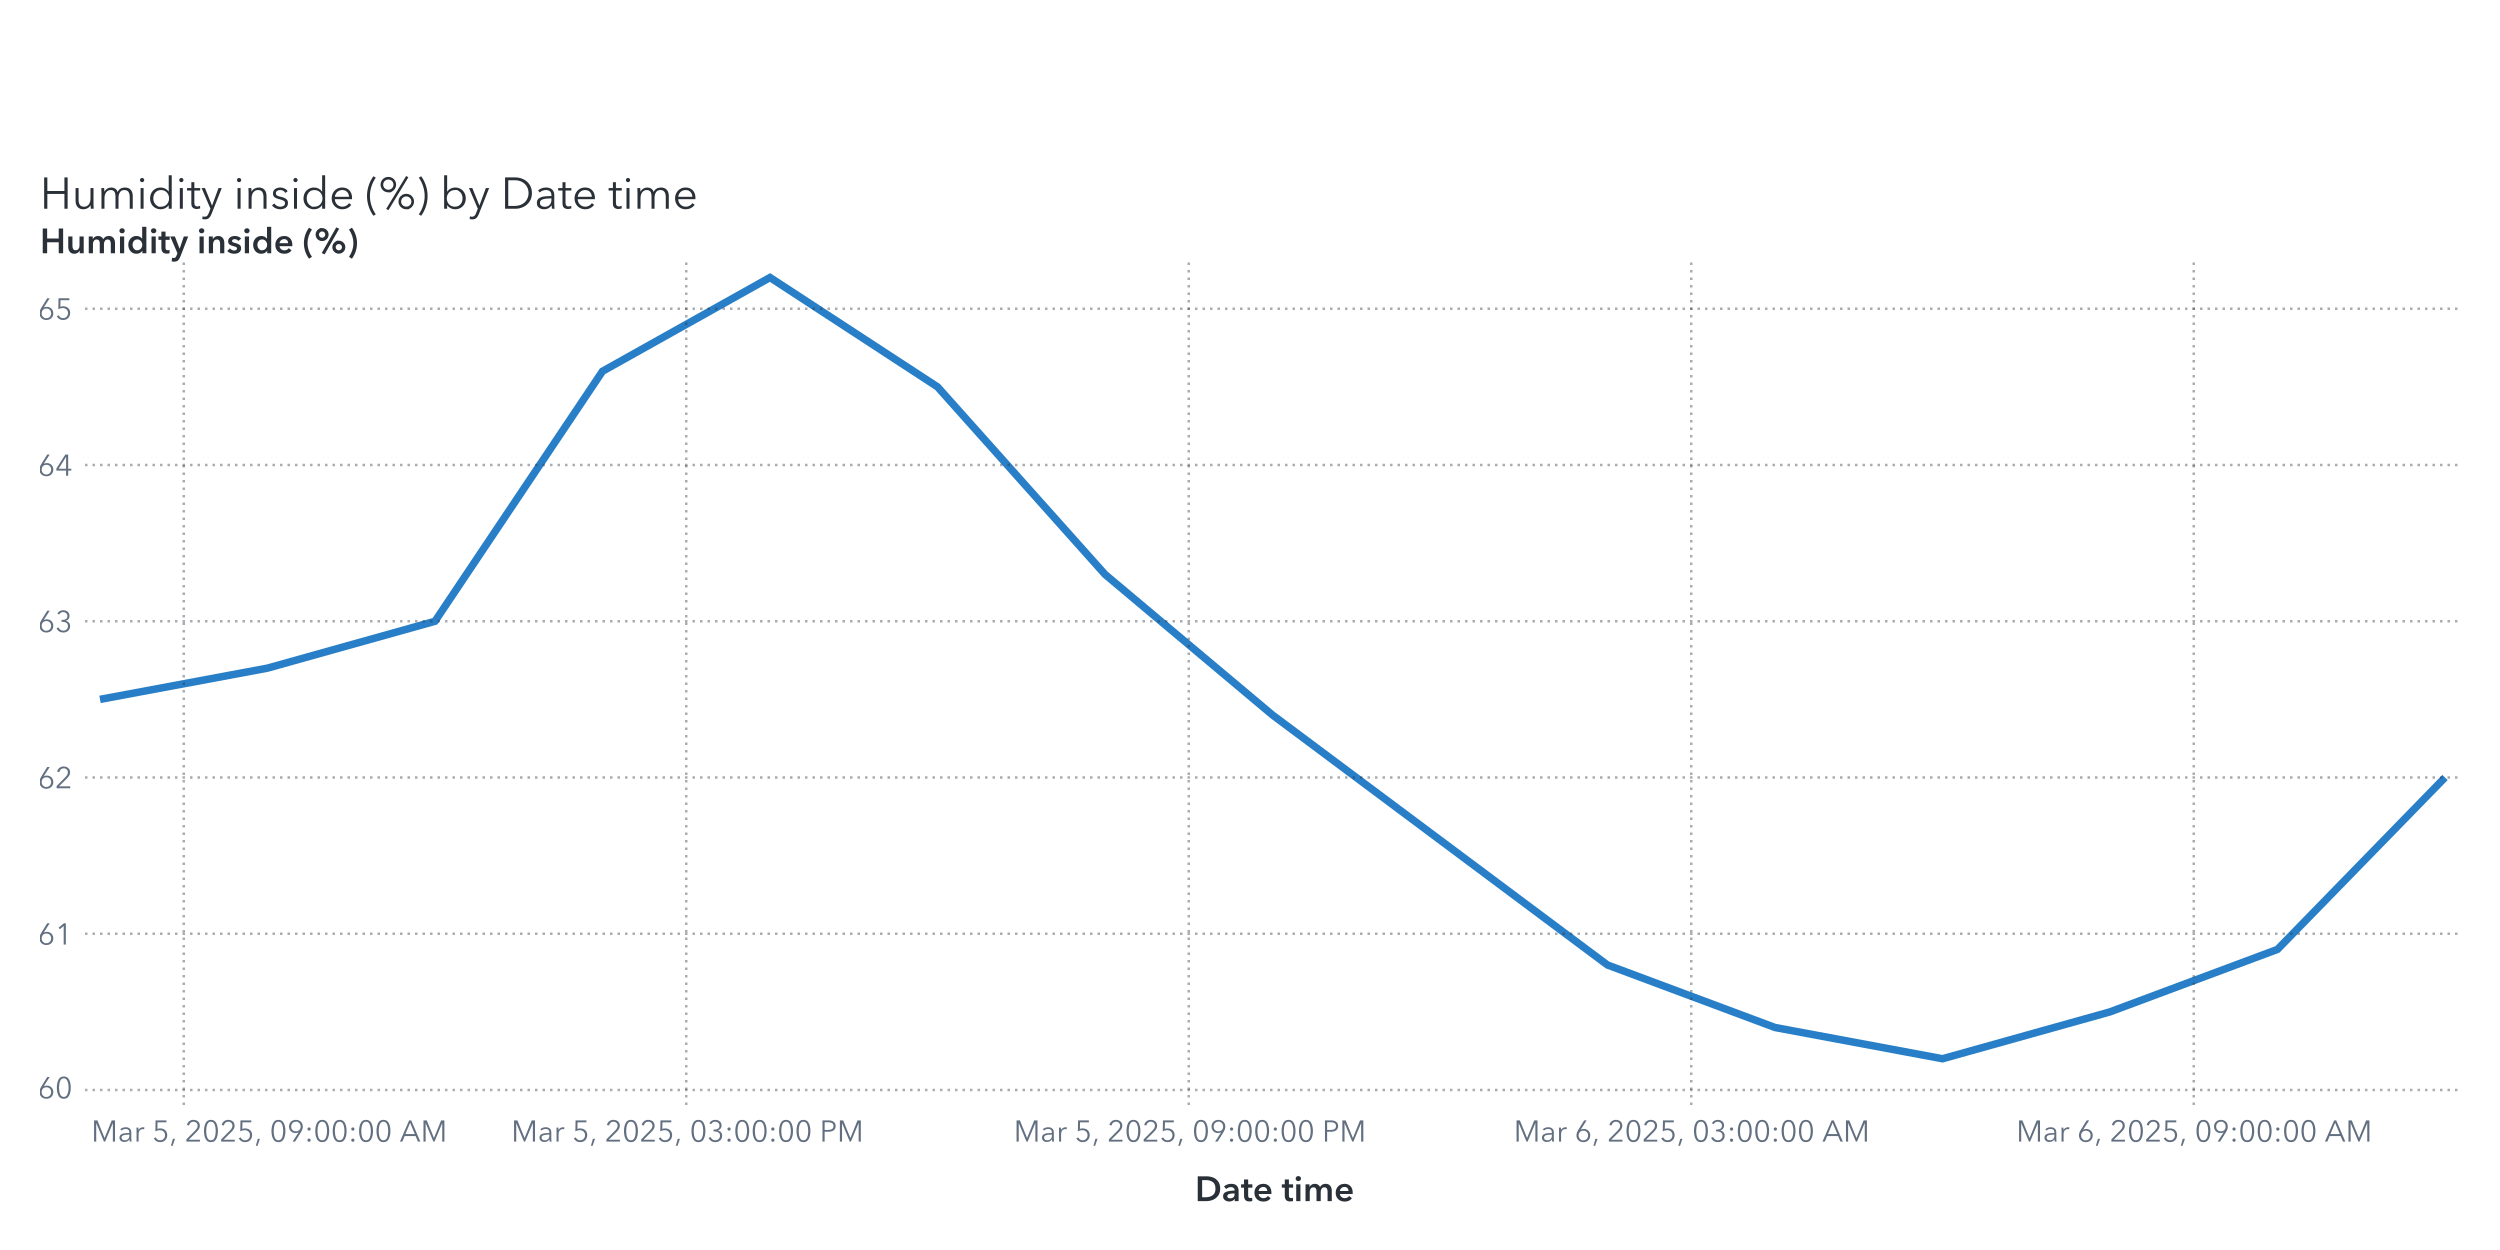
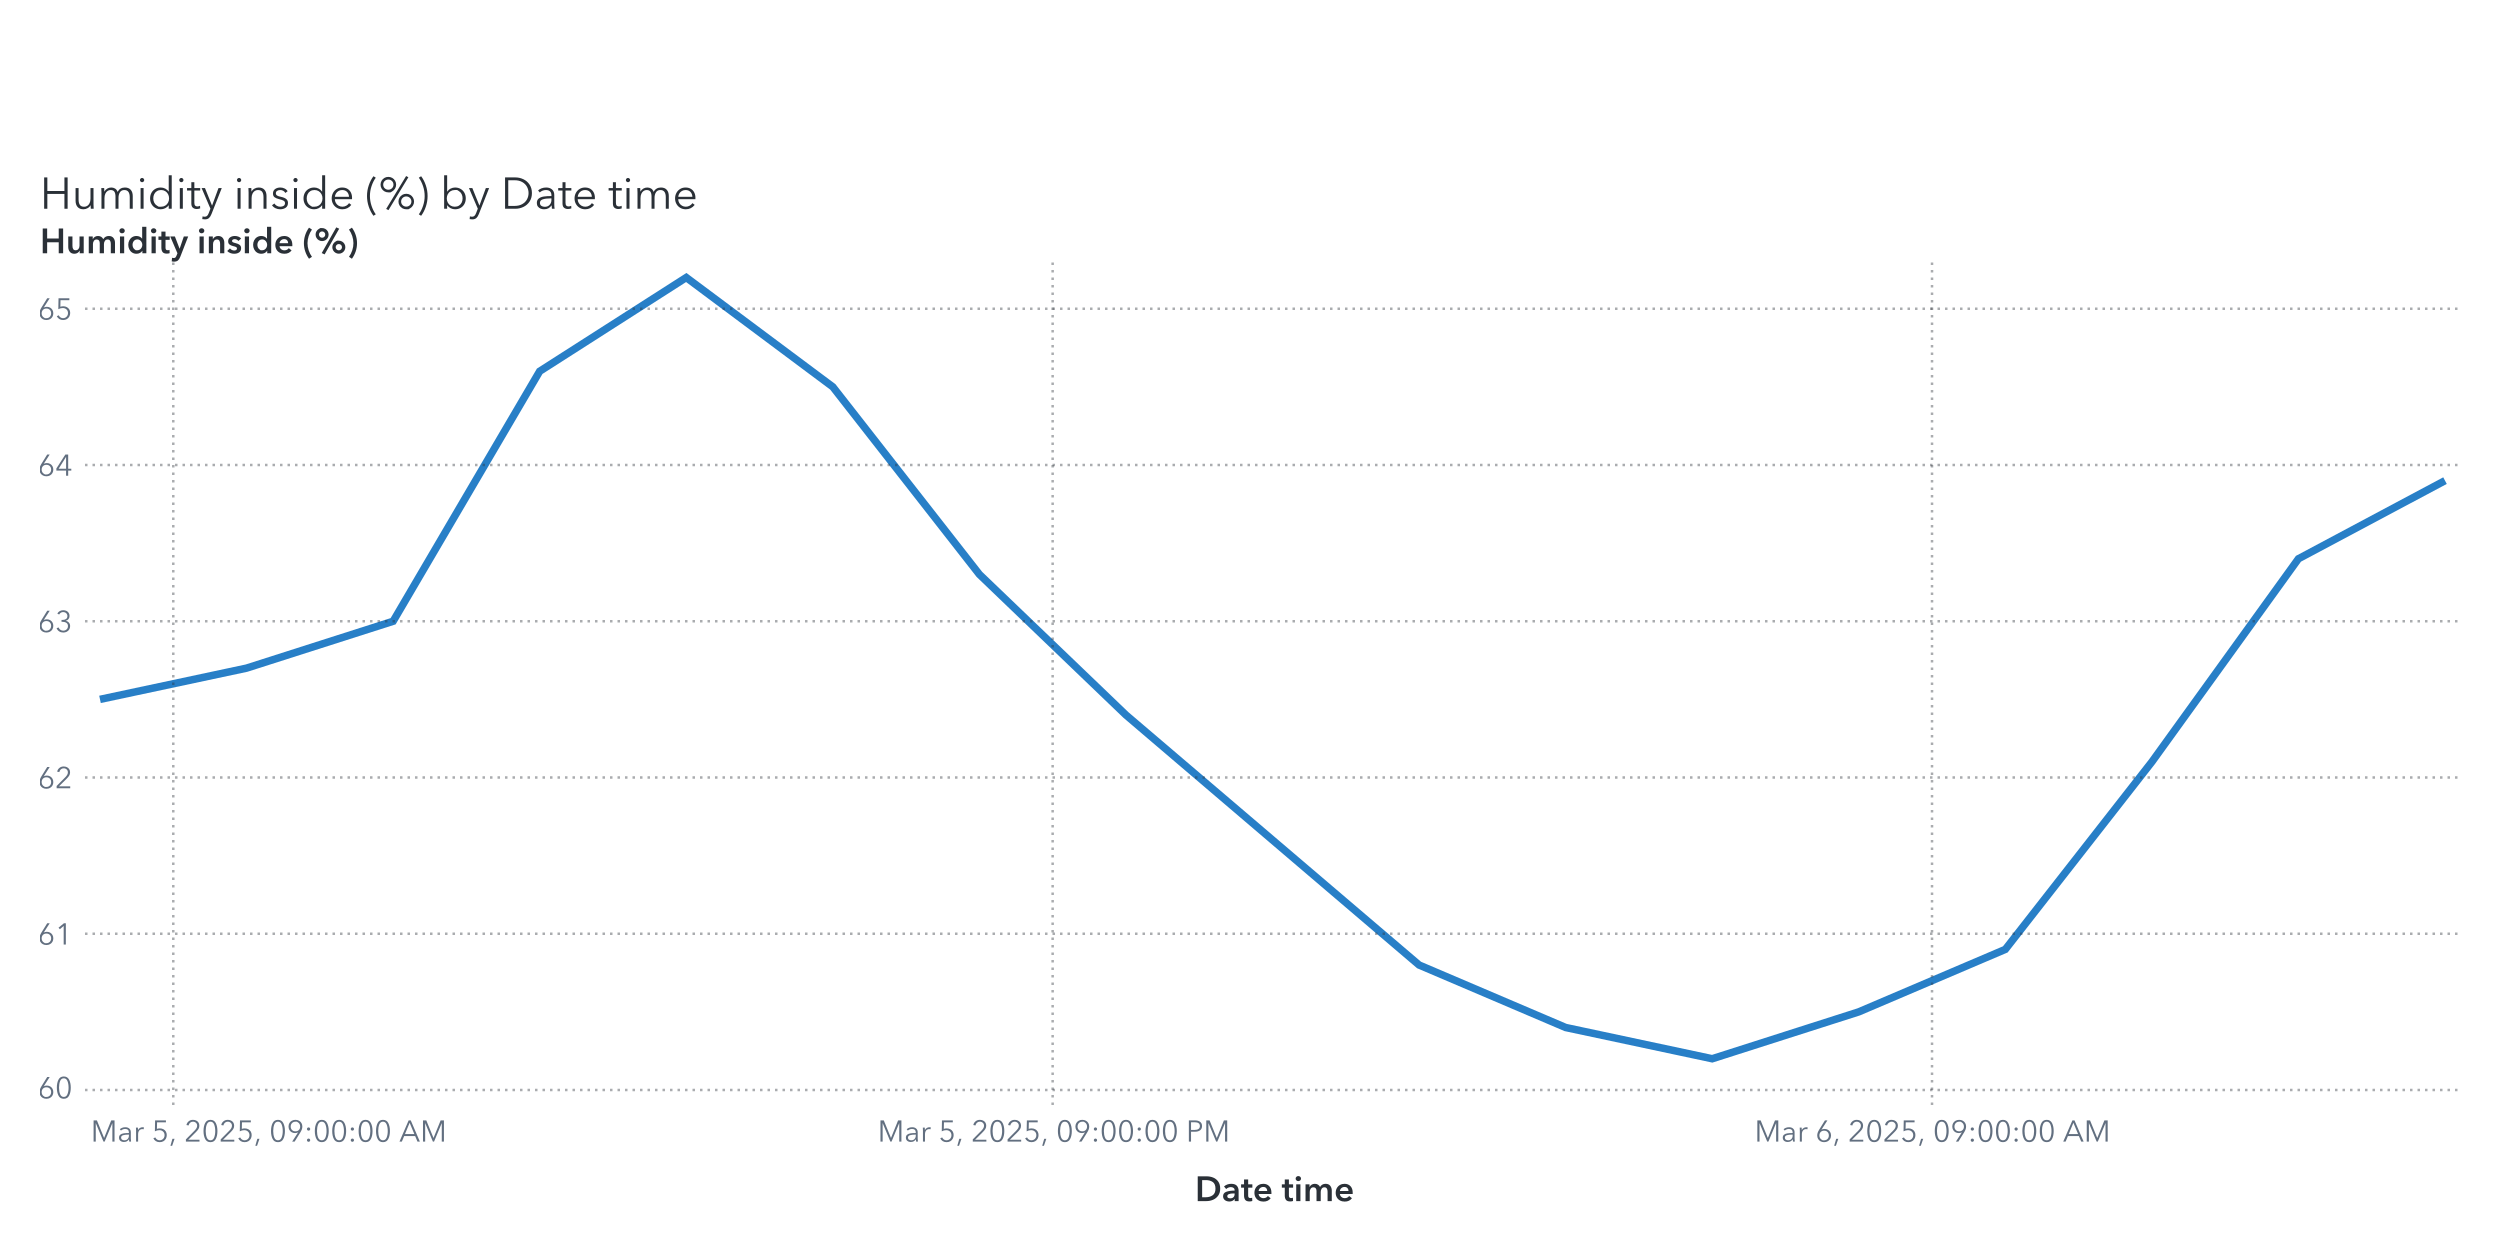
<svg xmlns="http://www.w3.org/2000/svg" xmlns:xlink="http://www.w3.org/1999/xlink" version="1.1" width="1000" height="500" viewBox="0 0 1000 500">
  <rect x="0" y="0" width="1000" height="500" fill="#ffffff">
</rect>
  <g>
    <rect x="0" y="0" rx="5" ry="5" width="1000.0" height="500.0" fill="#ffffff" opacity="0">
</rect>
    <rect x="0" y="0" rx="5" ry="5" width="1000.0" height="500.0" fill="#ffffff" opacity="0">
</rect>
    <rect x="0" y="0" rx="5" ry="5" width="1000.0" height="500.0" fill="#ffffff" opacity="0">
</rect>
    <rect x="0" y="50.0" rx="5" ry="5" width="1000.0" height="450.0" fill="#ffffff" opacity="0">
</rect>
    <g transform=" translate(16.0 -412.0)">
      <g transform="">
        <g fill="#2a3037" stroke="#2a3037" transform="translate(0 495.5) scale(0.0177 -0.0177)">
          <defs>
            <path id="g72/TT0" d="M94.0 708.0 L166.0 708.0 L166.0 401.0 L552.0 401.0 L552.0 708.0 L624.0 708.0 L624.0 0 L552.0 0 L552.0 335.0 L166.0 335.0 L166.0 0 L94.0 0 L94.0 708.0Z">
</path>
          </defs>
          <use x="0" y="0" xlink:href="#g72/TT0" />
          <defs>
            <path id="g117/TT0" d="M426.0 80.0 L424.0 80.0Q 405.0,40.0  359.5,14.0 T 264.0,-12.0 Q 177.0,-12.0  131.5,40.0 T 86.0,181.0  L86.0 468.0 L154.0 468.0 L154.0 209.0Q 154.0,130.0  182.5,87.5 T 281.0,45.0 Q 319.0,45.0  351.0,65.5 T 403.0,127.0 T 423.0,228.0  L423.0 468.0 L491.0 468.0 L491.0 103.0Q 491.0,43.0  495.0,0  L430.0 0Q 426.0,50.0  426.0,80.0 Z">
</path>
          </defs>
          <use x="718.0" y="0" xlink:href="#g117/TT0" />
          <defs>
            <path id="g109/TT0" d="M311.0 480.0Q 356.0,480.0  395.0,458.0 T 455.0,381.0 Q 479.0,429.0  521.0,454.5 T 619.0,480.0 Q 706.0,480.0  751.5,428.0 T 797.0,287.0  L797.0 0 L729.0 0 L729.0 259.0Q 729.0,423.0  608.0,423.0 Q 540.0,423.0  507.5,372.5 T 475.0,249.0  L475.0 0 L407.0 0 L407.0 273.0Q 407.0,347.0  382.5,385.0 T 294.0,423.0 Q 260.0,423.0  228.5,402.5 T 177.5,340.5 T 158.0,240.0  L158.0 0 L90.0 0 L90.0 365.0Q 90.0,425.0  86.0,468.0  L151.0 468.0Q 155.0,418.0  155.0,388.0  L157.0 388.0Q 178.0,429.0  219.5,454.5 T 311.0,480.0 Z">
</path>
          </defs>
          <use x="1299.0" y="0" xlink:href="#g109/TT0" />
          <defs>
            <path id="g105/TT0" d="M125.0 600.0Q 106.0,600.0  91.5,614.0 T 77.0,648.0 Q 77.0,668.0  91.5,682.0 T 125.0,696.0 Q 144.0,696.0  158.5,682.0 T 173.0,648.0 Q 173.0,628.0  158.5,614.0 T 125.0,600.0 Z M159.0 0 L91.0 0 L91.0 468.0 L159.0 468.0 L159.0 0Z">
</path>
          </defs>
          <use x="2182.0" y="0" xlink:href="#g105/TT0" />
          <defs>
            <path id="g100/TT0" d="M298.0 -12.0Q 227.0,-12.0  171.5,20.5 T 86.0,109.0 T 56.0,234.0 Q 56.0,303.0  86.0,359.0 T 171.5,447.5 T 298.0,480.0 Q 350.0,480.0  398.0,455.5 T 475.0,387.0  L477.0 387.0 L477.0 756.0 L545.0 756.0 L545.0 0 L477.0 0 L477.0 79.0 L475.0 79.0Q 446.0,36.0  398.0,12.0 T 298.0,-12.0 Z M305.0 46.0Q 357.0,46.0  398.0,70.5 T 462.0,138.0 T 485.0,234.0 Q 485.0,287.0  462.0,330.0 T 398.0,398.0 T 305.0,423.0 Q 250.0,423.0  210.0,398.0 T 149.0,330.0 T 128.0,234.0 Q 128.0,181.0  149.0,138.5 T 210.0,71.0 T 250.0,46.0 Z">
</path>
          </defs>
          <use x="2432.0" y="0" xlink:href="#g100/TT0" />
          <use x="3069.0" y="0" xlink:href="#g105/TT0" />
          <defs>
            <path id="g116/TT0" d="M169.0 411.0 L169.0 138.0Q 169.0,89.0  187.0,70.5 T 239.0,52.0 Q 268.0,52.0  298.0,67.0  L301.0 8.0Q 264.0,-6.0  221.0,-6.0 Q 173.0,-6.0  137.0,22.0 T 101.0,119.0  L101.0 411.0 L4.0 411.0 L4.0 468.0 L101.0 468.0 L101.0 600.0 L169.0 600.0 L169.0 468.0 L301.0 468.0 L301.0 411.0 L169.0 411.0Z">
</path>
          </defs>
          <use x="3319.0" y="0" xlink:href="#g116/TT0" />
          <defs>
            <path id="g121/TT0" d="M253.0 73.0 L398.0 468.0 L472.0 468.0 L239.0 -121.0Q 216.0,-180.0  182.5,-210.0 T 92.0,-240.0 Q 61.0,-240.0  31.0,-234.0  L38.0 -172.0Q 62.0,-180.0  88.0,-180.0 Q 121.0,-180.0  141.5,-159.5 T 178.0,-97.0  L216.0 1.0 L16.0 468.0 L92.0 468.0 L251.0 73.0 L253.0 73.0Z">
</path>
          </defs>
          <use x="3636.0" y="0" xlink:href="#g121/TT0" />
          <use x="4374.0" y="0" xlink:href="#g105/TT0" />
          <defs>
            <path id="g110/TT0" d="M155.0 388.0 L157.0 388.0Q 176.0,428.0  221.5,454.0 T 317.0,480.0 Q 404.0,480.0  449.5,428.0 T 495.0,287.0  L495.0 0 L427.0 0 L427.0 259.0Q 427.0,338.0  398.5,380.5 T 300.0,423.0 Q 262.0,423.0  230.0,402.5 T 178.0,341.0 T 158.0,240.0  L158.0 0 L90.0 0 L90.0 365.0Q 90.0,425.0  86.0,468.0  L151.0 468.0Q 155.0,418.0  155.0,388.0 Z">
</path>
          </defs>
          <use x="4624.0" y="0" xlink:href="#g110/TT0" />
          <defs>
            <path id="g115/TT0" d="M224.0 423.0Q 183.0,423.0  154.0,404.5 T 125.0,350.0 Q 125.0,318.0  151.0,300.0 T 237.0,270.0 Q 320.0,253.0  359.5,220.0 T 399.0,133.0 Q 399.0,59.0  347.5,23.5 T 223.0,-12.0 Q 167.0,-12.0  118.0,11.0 T 38.0,79.0  L92.0 119.0Q 111.0,87.0  146.5,66.5 T 222.0,46.0 Q 270.0,46.0  301.0,65.5 T 332.0,128.0 Q 332.0,163.0  299.5,182.0 T 194.0,218.0 Q 136.0,232.0  98.0,258.5 T 60.0,344.0 Q 60.0,411.0  108.5,445.5 T 227.0,480.0 Q 277.0,480.0  323.0,457.5 T 391.0,396.0  L339.0 357.0Q 324.0,387.0  293.0,405.0 T 224.0,423.0 Z">
</path>
          </defs>
          <use x="5205.0" y="0" xlink:href="#g115/TT0" />
          <use x="5649.0" y="0" xlink:href="#g105/TT0" />
          <use x="5899.0" y="0" xlink:href="#g100/TT0" />
          <defs>
            <path id="g101/TT0" d="M515.0 216.0 L127.0 216.0Q 128.0,169.0  150.5,130.5 T 212.0,69.0 T 298.0,46.0 Q 347.0,46.0  387.0,69.5 T 448.0,127.0  L499.0 87.0Q 421.0,-12.0  298.0,-12.0 Q 229.0,-12.0  174.0,20.0 T 87.5,108.0 T 56.0,234.0 Q 56.0,303.0  87.0,359.5 T 172.0,448.0 T 292.0,480.0 Q 363.0,480.0  413.5,449.5 T 490.0,366.0 T 516.0,248.0 Q 516.0,228.0  515.0,216.0 Z M292.0 423.0Q 248.0,423.0  211.5,402.0 T 153.0,345.5 T 128.0,270.0  L447.0 270.0Q 444.0,338.0  403.5,380.5 T 292.0,423.0 Z">
</path>
          </defs>
          <use x="6536.0" y="0" xlink:href="#g101/TT0" />
          <defs>
            <path id="g40/TT0" d="M230.0 -126.0 L178.0 -159.0Q 112.0,-72.0  72.0,46.0 T 32.0,288.0 Q 32.0,412.0  72.0,530.0 T 178.0,735.0  L230.0 702.0Q 170.0,618.0  134.0,509.0 T 98.0,288.0 Q 98.0,176.0  134.0,67.0 T 230.0,-126.0 Z">
</path>
          </defs>
          <use x="7358.0" y="0" xlink:href="#g40/TT0" />
          <defs>
            <path id="g37/TT0" d="M217.0 -31.0 L165.0 -4.0 L616.0 739.0 L667.0 712.0 L217.0 -31.0Z M214.0 370.0Q 165.0,370.0  125.0,393.5 T 61.5,457.0 T 38.0,545.0 Q 38.0,593.0  61.5,633.0 T 125.0,696.5 T 214.0,720.0 Q 263.0,720.0  303.0,696.5 T 366.5,633.0 T 390.0,545.0 Q 390.0,497.0  366.5,457.0 T 303.0,393.5 T 263.0,370.0 Z M214.0 660.0Q 166.0,660.0  132.0,627.0 T 98.0,545.0 Q 98.0,496.0  132.0,463.0 T 214.0,430.0 Q 262.0,430.0  296.0,463.0 T 330.0,545.0 Q 330.0,594.0  296.0,627.0 T 214.0,660.0 Z M619.0 -12.0Q 570.0,-12.0  530.0,11.5 T 466.5,75.0 T 443.0,163.0 Q 443.0,211.0  466.5,251.0 T 530.0,314.5 T 619.0,338.0 Q 668.0,338.0  708.0,314.5 T 771.5,251.0 T 795.0,163.0 Q 795.0,115.0  771.5,75.0 T 708.0,11.5 T 668.0,-12.0 Z M619.0 278.0Q 571.0,278.0  537.0,245.0 T 503.0,163.0 Q 503.0,114.0  537.0,81.0 T 619.0,48.0 Q 667.0,48.0  701.0,81.0 T 735.0,163.0 Q 735.0,212.0  701.0,245.0 T 619.0,278.0 Z">
</path>
          </defs>
          <use x="7658.0" y="0" xlink:href="#g37/TT0" />
          <defs>
            <path id="g41/TT0" d="M70.0 702.0 L122.0 735.0Q 188.0,648.0  228.0,530.0 T 268.0,288.0 Q 268.0,164.0  228.0,46.0 T 122.0,-159.0  L70.0 -126.0Q 130.0,-42.0  166.0,67.0 T 202.0,288.0 Q 202.0,400.0  166.0,509.0 T 70.0,702.0 Z">
</path>
          </defs>
          <use x="8491.0" y="0" xlink:href="#g41/TT0" />
          <defs>
            <path id="g98/TT0" d="M160.0 0 L92.0 0 L92.0 756.0 L160.0 756.0 L160.0 387.0 L162.0 387.0Q 191.0,431.0  239.0,455.5 T 339.0,480.0 Q 410.0,480.0  465.5,447.5 T 551.0,359.0 T 581.0,234.0 Q 581.0,165.0  551.0,109.0 T 465.5,20.5 T 339.0,-12.0 Q 287.0,-12.0  239.0,12.0 T 162.0,79.0  L160.0 79.0 L160.0 0Z M332.0 423.0Q 280.0,423.0  239.0,398.0 T 175.0,330.0 T 152.0,234.0 Q 152.0,181.0  175.0,138.0 T 239.0,70.5 T 332.0,46.0 Q 387.0,46.0  427.0,71.0 T 488.0,138.5 T 509.0,234.0 Q 509.0,287.0  488.0,330.0 T 427.0,398.0 T 387.0,423.0 Z">
</path>
          </defs>
          <use x="9041.0" y="0" xlink:href="#g98/TT0" />
          <use x="9678.0" y="0" xlink:href="#g121/TT0" />
          <defs>
            <path id="g68/TT0" d="M329.0 708.0Q 421.0,708.0  507.0,667.5 T 647.0,546.5 T 701.0,354.0 Q 701.0,242.0  647.0,161.5 T 507.0,40.5 T 329.0,0  L94.0 0 L94.0 708.0 L329.0 708.0Z M309.0 64.0Q 411.0,64.0  482.5,105.0 T 589.5,212.0 T 625.0,354.0 Q 625.0,430.0  589.5,496.0 T 482.5,603.0 T 309.0,644.0  L166.0 644.0 L166.0 64.0 L309.0 64.0Z">
</path>
          </defs>
          <use x="10416.0" y="0" xlink:href="#g68/TT0" />
          <defs>
            <path id="g97/TT0" d="M260.0 423.0Q 220.0,423.0  183.0,408.0 T 121.0,368.0  L83.0 413.0Q 113.0,443.0  161.0,461.5 T 267.0,480.0 Q 347.0,480.0  398.0,436.0 T 449.0,310.0  L449.0 105.0Q 449.0,42.0  457.0,0  L396.0 0Q 389.0,40.0  389.0,76.0  L387.0 76.0Q 355.0,30.0  314.5,9.0 T 217.0,-12.0 Q 178.0,-12.0  141.0,2.5 T 79.5,49.0 T 55.0,130.0 Q 55.0,198.0  99.0,232.0 T 212.5,276.5 T 385.0,287.0  L385.0 302.0Q 385.0,362.0  353.0,392.5 T 260.0,423.0 Z M125.0 133.0Q 125.0,87.0  157.0,65.5 T 235.0,44.0 Q 304.0,44.0  344.5,89.0 T 385.0,199.0  L385.0 234.0 L365.0 234.0Q 259.0,234.0  192.0,213.5 T 125.0,133.0 Z">
</path>
          </defs>
          <use x="11173.0" y="0" xlink:href="#g97/TT0" />
          <use x="11707.0" y="0" xlink:href="#g116/TT0" />
          <use x="12024.0" y="0" xlink:href="#g101/TT0" />
          <use x="12846.0" y="0" xlink:href="#g116/TT0" />
          <use x="13163.0" y="0" xlink:href="#g105/TT0" />
          <use x="13413.0" y="0" xlink:href="#g109/TT0" />
          <use x="14296.0" y="0" xlink:href="#g101/TT0" />
        </g>
        <text x="0" y="495.5" font-size="13.3pt" font-family="Avenir Next for SAS" fill="#2a3037" opacity="0">
Humidity inside (%) by Date time</text>
      </g>
    </g>
    <g transform=" translate(16.0 -16.0)">
      <defs>
        <clipPath id="ClipPath0">
          <rect x="18" y="118" width="953" height="340">
</rect>
        </clipPath>
      </defs>
      <g clip-path="url(#ClipPath0)">
        <defs>
          <clipPath id="ClipPath1">
            <rect x="18" y="120" width="951" height="338">
</rect>
          </clipPath>
        </defs>
        <g clip-path="url(#ClipPath1)">
-           <polyline id="Polyline_6" points="24.0,295.75  91.0,283.25  158.0,264.5  225.0,164.5  292.0,127.0  359.0,170.75  426.0,245.75  493.0,302.0  560.0,352.0  627.0,402.0  694.0,427.0  761.0,439.5  828.0,420.75  895.0,395.75  962.0,327.0 " fill="none" stroke="#287fc7" stroke-width="3.0">
+           <polyline id="Polyline_6" points="24.0,295.75  82.63,283.25  141.25,264.5  199.88,164.5  258.5,127.0  317.13,170.75  375.75,245.75  434.38,302.0  493.0,352.0  551.63,402.0  610.25,427.0  668.88,439.5  727.5,420.75  786.13,395.75  844.75,320.75  903.38,239.5  962.0,208.25 " fill="none" stroke="#287fc7" stroke-width="3.0">
</polyline>
        </g>
        <path d="M18.0 452.0L969.0 452.0" stroke="#2a3037" stroke-dasharray="1,2" fill="none" opacity="0.4">
</path>
        <path d="M18.0 389.5L969.0 389.5" stroke="#2a3037" stroke-dasharray="1,2" fill="none" opacity="0.4">
</path>
        <path d="M18.0 327.0L969.0 327.0" stroke="#2a3037" stroke-dasharray="1,2" fill="none" opacity="0.4">
</path>
        <path d="M18.0 264.5L969.0 264.5" stroke="#2a3037" stroke-dasharray="1,2" fill="none" opacity="0.4">
</path>
        <path d="M18.0 202.0L969.0 202.0" stroke="#2a3037" stroke-dasharray="1,2" fill="none" opacity="0.4">
</path>
        <path d="M18.0 139.5L969.0 139.5" stroke="#2a3037" stroke-dasharray="1,2" fill="none" opacity="0.4">
</path>
-         <path d="M57.5 458.0L57.5 120.0" stroke="#2a3037" stroke-dasharray="1,2" fill="none" opacity="0.4">
- </path>
-         <path d="M258.5 458.0L258.5 120.0" stroke="#2a3037" stroke-dasharray="1,2" fill="none" opacity="0.4">
- </path>
-         <path d="M459.5 458.0L459.5 120.0" stroke="#2a3037" stroke-dasharray="1,2" fill="none" opacity="0.4">
- </path>
-         <path d="M660.5 458.0L660.5 120.0" stroke="#2a3037" stroke-dasharray="1,2" fill="none" opacity="0.4">
- </path>
-         <path d="M861.5 458.0L861.5 120.0" stroke="#2a3037" stroke-dasharray="1,2" fill="none" opacity="0.4">
+         <path d="M53.31 458.0L53.31 120.0" stroke="#2a3037" stroke-dasharray="1,2" fill="none" opacity="0.4">
+ </path>
+         <path d="M405.06 458.0L405.06 120.0" stroke="#2a3037" stroke-dasharray="1,2" fill="none" opacity="0.4">
+ </path>
+         <path d="M756.81 458.0L756.81 120.0" stroke="#2a3037" stroke-dasharray="1,2" fill="none" opacity="0.4">
</path>
      </g>
      <defs>
        <clipPath id="ClipPath2">
          <rect x="0" y="121" width="18" height="337">
</rect>
        </clipPath>
      </defs>
      <g clip-path="url(#ClipPath2)">
        <g fill="#626f80" stroke="#626f80" transform="translate(-0.92 455.3) scale(0.012 -0.012)">
          <defs>
            <path id="g54/TT0" d="M203.0 397.0Q 218.0,409.0  247.0,416.0 T 304.0,423.0 Q 365.0,423.0  414.5,395.5 T 492.0,318.0 T 520.0,205.0 Q 520.0,140.0  490.5,89.5 T 408.5,10.5 T 290.0,-18.0 Q 224.0,-18.0  171.5,10.5 T 89.5,89.5 T 60.0,205.0 Q 60.0,255.0  77.0,301.5 T 124.0,397.0  L317.0 708.0 L400.0 708.0 L201.0 399.0 L203.0 397.0Z M290.0 43.0Q 336.0,43.0  372.0,64.0 T 428.0,122.0 T 448.0,205.0 Q 448.0,275.0  405.0,320.0 T 290.0,365.0 Q 218.0,365.0  175.0,320.0 T 132.0,205.0 Q 132.0,159.0  152.0,122.0 T 208.0,64.0 T 244.0,43.0 Z">
</path>
          </defs>
          <use x="0" y="0" xlink:href="#g54/TT0" />
          <defs>
            <path id="g48/TT0" d="M522.0 353.0Q 522.0,195.0  467.0,88.5 T 290.0,-18.0 Q 167.0,-18.0  112.5,88.5 T 58.0,353.0 Q 58.0,512.0  112.5,619.0 T 290.0,726.0 Q 412.0,726.0  467.0,618.5 T 522.0,353.0 Z M131.0 353.0Q 131.0,226.0  167.5,135.0 T 290.0,44.0 Q 375.0,44.0  412.0,135.5 T 449.0,353.0 Q 449.0,480.0  412.0,572.5 T 290.0,665.0 Q 204.0,665.0  167.5,573.0 T 131.0,353.0 Z">
</path>
          </defs>
          <use x="580.0" y="0" xlink:href="#g48/TT0" />
        </g>
-         <text id="Text_23" x="13.0" y="455.3" font-size="9.0pt" font-family="Avenir Next for SAS" fill="#626f80" text-anchor="end" opacity="0">
+         <text id="Text_25" x="13.0" y="455.3" font-size="9.0pt" font-family="Avenir Next for SAS" fill="#626f80" text-anchor="end" opacity="0">
60</text>
        <g fill="#626f80" stroke="#626f80" transform="translate(-0.92 393.8) scale(0.012 -0.012)">
          <use x="0" y="0" xlink:href="#g54/TT0" />
          <defs>
            <path id="g49/TT0" d="M358.0 0 L286.0 0 L286.0 619.0 L158.0 510.0 L114.0 560.0 L294.0 708.0 L358.0 708.0 L358.0 0Z">
</path>
          </defs>
          <use x="580.0" y="0" xlink:href="#g49/TT0" />
        </g>
-         <text id="Text_24" x="13.0" y="393.8" font-size="9.0pt" font-family="Avenir Next for SAS" fill="#626f80" text-anchor="end" opacity="0">
+         <text id="Text_26" x="13.0" y="393.8" font-size="9.0pt" font-family="Avenir Next for SAS" fill="#626f80" text-anchor="end" opacity="0">
61</text>
        <g fill="#626f80" stroke="#626f80" transform="translate(-0.92 331.3) scale(0.012 -0.012)">
          <use x="0" y="0" xlink:href="#g54/TT0" />
          <defs>
            <path id="g50/TT0" d="M51.0 0 L51.0 75.0 L341.0 368.0Q 380.0,408.0  403.0,447.0 T 426.0,530.0 Q 426.0,590.0  385.5,627.5 T 286.0,665.0 Q 230.0,665.0  191.0,630.0 T 140.0,539.0  L69.0 553.0Q 84.0,629.0  144.0,677.5 T 286.0,726.0 Q 344.0,726.0  392.5,703.5 T 470.0,637.0 T 499.0,531.0 Q 499.0,469.0  470.0,421.5 T 384.0,317.0  L129.0 64.0 L504.0 64.0 L504.0 0 L51.0 0Z">
</path>
          </defs>
          <use x="580.0" y="0" xlink:href="#g50/TT0" />
        </g>
-         <text id="Text_25" x="13.0" y="331.3" font-size="9.0pt" font-family="Avenir Next for SAS" fill="#626f80" text-anchor="end" opacity="0">
+         <text id="Text_27" x="13.0" y="331.3" font-size="9.0pt" font-family="Avenir Next for SAS" fill="#626f80" text-anchor="end" opacity="0">
62</text>
        <g fill="#626f80" stroke="#626f80" transform="translate(-0.92 268.8) scale(0.012 -0.012)">
          <use x="0" y="0" xlink:href="#g54/TT0" />
          <defs>
            <path id="g51/TT0" d="M245.0 402.0Q 319.0,402.0  364.5,433.5 T 410.0,532.0 Q 410.0,590.0  369.0,627.5 T 270.0,665.0 Q 226.0,665.0  191.0,643.5 T 135.0,582.0  L74.0 614.0Q 106.0,670.0  157.0,698.0 T 274.0,726.0 Q 331.0,726.0  378.0,703.5 T 453.0,638.0 T 481.0,536.0 Q 481.0,475.0  446.5,432.0 T 358.0,374.0  L358.0 372.0Q 421.0,359.0  461.0,312.0 T 501.0,196.0 Q 501.0,131.0  470.0,82.5 T 387.0,8.0 T 273.0,-18.0 Q 196.0,-18.0  137.5,19.5 T 49.0,127.0  L117.0 152.0Q 135.0,102.0  177.0,73.0 T 273.0,44.0 Q 314.0,44.0  350.0,62.5 T 407.5,115.5 T 429.0,196.0 Q 429.0,271.0  376.0,305.5 T 245.0,340.0  L214.0 340.0 L214.0 402.0 L245.0 402.0Z">
</path>
          </defs>
          <use x="580.0" y="0" xlink:href="#g51/TT0" />
        </g>
-         <text id="Text_26" x="13.0" y="268.8" font-size="9.0pt" font-family="Avenir Next for SAS" fill="#626f80" text-anchor="end" opacity="0">
+         <text id="Text_28" x="13.0" y="268.8" font-size="9.0pt" font-family="Avenir Next for SAS" fill="#626f80" text-anchor="end" opacity="0">
63</text>
        <g fill="#626f80" stroke="#626f80" transform="translate(-0.92 206.3) scale(0.012 -0.012)">
          <use x="0" y="0" xlink:href="#g54/TT0" />
          <defs>
            <path id="g52/TT0" d="M436.0 234.0 L540.0 234.0 L540.0 171.0 L436.0 171.0 L436.0 0 L366.0 0 L366.0 171.0 L42.0 171.0 L42.0 241.0 L342.0 708.0 L436.0 708.0 L436.0 234.0Z M366.0 627.0 L364.0 627.0 L117.0 234.0 L366.0 234.0 L366.0 627.0Z">
</path>
          </defs>
          <use x="580.0" y="0" xlink:href="#g52/TT0" />
        </g>
-         <text id="Text_27" x="13.0" y="206.3" font-size="9.0pt" font-family="Avenir Next for SAS" fill="#626f80" text-anchor="end" opacity="0">
+         <text id="Text_29" x="13.0" y="206.3" font-size="9.0pt" font-family="Avenir Next for SAS" fill="#626f80" text-anchor="end" opacity="0">
64</text>
        <g fill="#626f80" stroke="#626f80" transform="translate(-0.92 143.8) scale(0.012 -0.012)">
          <use x="0" y="0" xlink:href="#g54/TT0" />
          <defs>
            <path id="g53/TT0" d="M180.0 644.0 L175.0 425.0Q 219.0,441.0  273.0,441.0 Q 339.0,441.0  391.5,413.0 T 473.5,334.5 T 503.0,219.0 Q 503.0,151.0  473.5,97.0 T 390.5,12.5 T 268.0,-18.0 Q 194.0,-18.0  140.0,16.0 T 56.0,111.0  L121.0 140.0Q 140.0,96.0  179.0,70.0 T 264.0,44.0 Q 311.0,44.0  349.0,66.0 T 408.5,126.5 T 430.0,212.0 Q 430.0,289.0  380.5,335.5 T 254.0,382.0 Q 180.0,382.0  107.0,343.0  L114.0 708.0 L475.0 708.0 L475.0 644.0 L180.0 644.0Z">
</path>
          </defs>
          <use x="580.0" y="0" xlink:href="#g53/TT0" />
        </g>
-         <text id="Text_28" x="13.0" y="143.8" font-size="9.0pt" font-family="Avenir Next for SAS" fill="#626f80" text-anchor="end" opacity="0">
+         <text id="Text_30" x="13.0" y="143.8" font-size="9.0pt" font-family="Avenir Next for SAS" fill="#626f80" text-anchor="end" opacity="0">
65</text>
      </g>
      <g fill="#2a3037" stroke="#2a3037" transform="translate(0 117.31) scale(0.014 -0.014)">
        <defs>
          <path id="g72/TT1" d="M78.0 708.0 L204.0 708.0 L204.0 422.0 L535.0 422.0 L535.0 708.0 L661.0 708.0 L661.0 0 L535.0 0 L535.0 314.0 L204.0 314.0 L204.0 0 L78.0 0 L78.0 708.0Z">
</path>
        </defs>
        <use x="0" y="0" xlink:href="#g72/TT1" />
        <defs>
          <path id="g117/TT1" d="M396.0 0 L396.0 77.0 L394.0 77.0Q 377.0,39.0  336.5,12.5 T 245.0,-14.0 Q 157.0,-14.0  112.5,42.5 T 68.0,180.0  L68.0 480.0 L188.0 480.0 L188.0 214.0Q 188.0,86.0  278.0,86.0 Q 332.0,86.0  361.0,124.5 T 390.0,216.0  L390.0 480.0 L510.0 480.0 L510.0 0 L396.0 0Z">
</path>
        </defs>
        <use x="739.0" y="0" xlink:href="#g117/TT1" />
        <defs>
          <path id="g109/TT1" d="M822.0 300.0 L822.0 0 L702.0 0 L702.0 266.0Q 702.0,394.0  612.0,394.0 Q 560.0,394.0  533.0,354.5 T 506.0,262.0  L506.0 0 L386.0 0 L386.0 290.0Q 386.0,337.0  363.5,365.5 T 297.0,394.0 Q 246.0,394.0  219.0,355.5 T 192.0,264.0  L192.0 0 L72.0 0 L72.0 480.0 L186.0 480.0 L186.0 403.0 L188.0 403.0Q 205.0,442.0  244.0,468.0 T 337.0,494.0 Q 390.0,494.0  428.0,470.0 T 487.0,403.0 Q 511.0,447.0  551.5,470.5 T 645.0,494.0 Q 733.0,494.0  777.5,437.5 T 822.0,300.0 Z">
</path>
        </defs>
        <use x="1321.0" y="0" xlink:href="#g109/TT1" />
        <defs>
          <path id="g105/TT1" d="M133.0 715.0Q 166.0,715.0  188.5,694.5 T 211.0,643.0 Q 211.0,612.0  188.5,591.5 T 133.0,571.0 Q 101.0,571.0  79.0,592.5 T 57.0,643.0 Q 57.0,672.0  79.0,693.5 T 133.0,715.0 Z M74.0 480.0 L194.0 480.0 L194.0 0 L74.0 0 L74.0 480.0Z">
</path>
        </defs>
        <use x="2211.0" y="0" xlink:href="#g105/TT1" />
        <defs>
          <path id="g100/TT1" d="M446.0 0 L446.0 72.0 L444.0 72.0Q 420.0,31.0  375.0,8.5 T 279.0,-14.0 Q 208.0,-14.0  154.5,20.5 T 72.0,113.5 T 43.0,242.0 Q 43.0,312.0  73.0,370.0 T 156.0,461.0 T 276.0,494.0 Q 377.0,494.0  437.0,419.0  L440.0 419.0 L440.0 756.0 L560.0 756.0 L560.0 0 L446.0 0Z M303.0 86.0Q 345.0,86.0  377.0,108.5 T 426.5,166.5 T 444.0,240.0 Q 444.0,278.0  426.5,314.5 T 377.0,373.5 T 303.0,396.0 Q 259.0,396.0  227.5,374.0 T 180.5,316.5 T 165.0,242.0 Q 165.0,203.0  180.5,167.0 T 227.5,108.5 T 259.0,86.0 Z">
</path>
        </defs>
        <use x="2479.0" y="0" xlink:href="#g100/TT1" />
        <use x="3113.0" y="0" xlink:href="#g105/TT1" />
        <defs>
          <path id="g116/TT1" d="M3.0 480.0 L87.0 480.0 L87.0 619.0 L205.0 619.0 L205.0 480.0 L325.0 480.0 L325.0 384.0 L205.0 384.0 L205.0 161.0Q 205.0,125.0  218.0,106.0 T 268.0,87.0 Q 299.0,87.0  319.0,97.0  L323.0 3.0Q 289.0,-10.0  243.0,-10.0 Q 155.0,-10.0  121.0,35.5 T 87.0,160.0  L87.0 384.0 L3.0 384.0 L3.0 480.0Z">
</path>
        </defs>
        <use x="3381.0" y="0" xlink:href="#g116/TT1" />
        <defs>
          <path id="g121/TT1" d="M133.0 480.0 L267.0 131.0 L269.0 131.0 L388.0 480.0 L513.0 480.0 L286.0 -103.0Q 258.0,-174.0  218.5,-207.0 T 104.0,-240.0 Q 71.0,-240.0  42.0,-233.0  L52.0 -129.0Q 74.0,-136.0  97.0,-136.0 Q 133.0,-136.0  149.0,-119.5 T 182.0,-61.0  L206.0 0 L0 480.0 L133.0 480.0Z">
</path>
        </defs>
        <use x="3721.0" y="0" xlink:href="#g121/TT1" />
        <use x="4484.0" y="0" xlink:href="#g105/TT1" />
        <defs>
          <path id="g110/TT1" d="M186.0 480.0 L186.0 403.0 L188.0 403.0Q 205.0,441.0  245.5,467.5 T 337.0,494.0 Q 425.0,494.0  469.5,437.5 T 514.0,300.0  L514.0 0 L394.0 0 L394.0 266.0Q 394.0,394.0  304.0,394.0 Q 250.0,394.0  221.0,355.5 T 192.0,264.0  L192.0 0 L72.0 0 L72.0 480.0 L186.0 480.0Z">
</path>
        </defs>
        <use x="4752.0" y="0" xlink:href="#g110/TT1" />
        <defs>
          <path id="g115/TT1" d="M230.0 404.0Q 198.0,404.0  175.5,391.0 T 153.0,352.0 Q 153.0,327.0  176.0,315.0 T 257.0,289.0 Q 325.0,273.0  368.5,241.0 T 412.0,146.0 Q 412.0,64.0  355.5,25.0 T 212.0,-14.0 Q 155.0,-14.0  102.0,7.0 T 15.0,65.0  L94.0 139.0Q 114.0,112.0  146.5,95.5 T 217.0,79.0 Q 248.0,79.0  271.0,93.0 T 294.0,136.0 Q 294.0,164.0  269.5,177.5 T 184.0,205.0 Q 119.0,221.0  80.5,250.5 T 42.0,341.0 Q 42.0,416.0  98.0,455.0 T 233.0,494.0 Q 287.0,494.0  336.0,475.0 T 413.0,421.0  L335.0 352.0Q 318.0,374.0  290.0,389.0 T 230.0,404.0 Z">
</path>
        </defs>
        <use x="5334.0" y="0" xlink:href="#g115/TT1" />
        <use x="5778.0" y="0" xlink:href="#g105/TT1" />
        <use x="6046.0" y="0" xlink:href="#g100/TT1" />
        <defs>
          <path id="g101/TT1" d="M529.0 202.0 L164.0 202.0Q 168.0,152.0  208.0,118.0 T 301.0,84.0 Q 384.0,84.0  428.0,146.0  L508.0 82.0Q 437.0,-14.0  302.0,-14.0 Q 228.0,-14.0  169.5,16.5 T 77.5,104.0 T 44.0,237.0 Q 44.0,313.0  77.0,371.5 T 168.0,462.0 T 298.0,494.0 Q 402.0,494.0  466.0,427.0 T 530.0,234.0 Q 530.0,213.0  529.0,202.0 Z M297.0 404.0Q 244.0,404.0  206.0,371.0 T 164.0,288.0  L410.0 288.0Q 410.0,338.0  381.0,371.0 T 297.0,404.0 Z">
</path>
        </defs>
        <use x="6680.0" y="0" xlink:href="#g101/TT1" />
        <defs>
          <path id="g40/TT1" d="M182.0 732.0 L266.0 677.0Q 206.0,593.0  172.5,492.0 T 139.0,288.0 Q 139.0,185.0  172.5,84.0 T 266.0,-101.0  L182.0 -156.0Q 112.0,-60.0  74.0,54.0 T 36.0,288.0 Q 36.0,408.0  74.0,522.0 T 182.0,732.0 Z">
</path>
        </defs>
        <use x="7504.0" y="0" xlink:href="#g40/TT1" />
        <defs>
          <path id="g37/TT1" d="M631.0 740.0 L714.0 702.0 L298.0 -32.0 L215.0 6.0 L631.0 740.0Z M226.0 720.0Q 277.0,720.0  319.5,695.0 T 387.0,627.5 T 412.0,534.0 Q 412.0,483.0  387.0,440.5 T 319.5,373.0 T 226.0,348.0 Q 175.0,348.0  132.5,373.0 T 65.0,440.5 T 40.0,534.0 Q 40.0,585.0  65.0,627.5 T 132.5,695.0 T 175.0,720.0 Z M226.0 624.0Q 189.0,624.0  162.5,598.0 T 136.0,534.0 Q 136.0,497.0  162.5,470.5 T 226.0,444.0 Q 264.0,444.0  290.0,470.5 T 316.0,534.0 Q 316.0,572.0  290.0,598.0 T 226.0,624.0 Z M704.0 360.0Q 755.0,360.0  797.5,335.0 T 865.0,267.5 T 890.0,174.0 Q 890.0,123.0  865.0,80.5 T 797.5,13.0 T 704.0,-12.0 Q 653.0,-12.0  610.5,13.0 T 543.0,80.5 T 518.0,174.0 Q 518.0,225.0  543.0,267.5 T 610.5,335.0 T 653.0,360.0 Z M704.0 264.0Q 667.0,264.0  640.5,238.0 T 614.0,174.0 Q 614.0,137.0  640.5,110.5 T 704.0,84.0 Q 742.0,84.0  768.0,110.5 T 794.0,174.0 Q 794.0,212.0  768.0,238.0 T 704.0,264.0 Z">
</path>
        </defs>
        <use x="7834.0" y="0" xlink:href="#g37/TT1" />
        <defs>
          <path id="g41/TT1" d="M148.0 -156.0 L64.0 -101.0Q 124.0,-17.0  157.5,84.0 T 191.0,288.0 Q 191.0,391.0  157.5,492.0 T 64.0,677.0  L148.0 732.0Q 218.0,636.0  256.0,522.0 T 294.0,288.0 Q 294.0,168.0  256.0,54.0 T 148.0,-156.0 Z">
</path>
        </defs>
        <use x="8764.0" y="0" xlink:href="#g41/TT1" />
      </g>
-       <text id="Text_29" x="0" y="117.31" font-size="10.5pt" font-family="Avenir Next for SAS" font-weight="bold" fill="#2a3037" text-anchor="start" opacity="0">
+       <text id="Text_31" x="0" y="117.31" font-size="10.5pt" font-family="Avenir Next for SAS" font-weight="bold" fill="#2a3037" text-anchor="start" opacity="0">
Humidity inside (%)</text>
      <defs>
        <clipPath id="ClipPath3">
          <rect x="18" y="458" width="950" height="42">
</rect>
        </clipPath>
      </defs>
      <g clip-path="url(#ClipPath3)">
-         <g fill="#626f80" stroke="#626f80" transform="translate(20.5 472.65) scale(0.012 -0.012)">
+         <g fill="#626f80" stroke="#626f80" transform="translate(20.31 472.65) scale(0.012 -0.012)">
          <defs>
            <path id="g77/TT0" d="M444.0 122.0 L445.0 122.0 L682.0 708.0 L792.0 708.0 L792.0 0 L720.0 0 L720.0 615.0 L718.0 615.0 L462.0 0 L424.0 0 L168.0 615.0 L166.0 615.0 L166.0 0 L94.0 0 L94.0 708.0 L204.0 708.0 L444.0 122.0Z">
</path>
          </defs>
          <use x="0" y="0" xlink:href="#g77/TT0" />
          <use x="886.0" y="0" xlink:href="#g97/TT0" />
          <defs>
            <path id="g114/TT0" d="M86.0 468.0 L151.0 468.0Q 155.0,418.0  155.0,388.0  L157.0 388.0Q 177.0,429.0  217.5,454.5 T 307.0,480.0 Q 334.0,480.0  352.0,475.0  L343.0 411.0Q 337.0,413.0  322.5,415.0 T 295.0,417.0 Q 236.0,417.0  197.0,372.5 T 158.0,240.0  L158.0 0 L90.0 0 L90.0 365.0Q 90.0,425.0  86.0,468.0 Z">
</path>
          </defs>
          <use x="1420.0" y="0" xlink:href="#g114/TT0" />
          <use x="2030.0" y="0" xlink:href="#g53/TT0" />
          <defs>
            <path id="g44/TT0" d="M102.0 -140.0 L45.0 -140.0 L112.0 95.0 L183.0 95.0 L102.0 -140.0Z">
</path>
          </defs>
          <use x="2610.0" y="0" xlink:href="#g44/TT0" />
          <use x="3120.0" y="0" xlink:href="#g50/TT0" />
          <use x="3700.0" y="0" xlink:href="#g48/TT0" />
          <use x="4280.0" y="0" xlink:href="#g50/TT0" />
          <use x="4860.0" y="0" xlink:href="#g53/TT0" />
          <use x="5440.0" y="0" xlink:href="#g44/TT0" />
          <use x="5950.0" y="0" xlink:href="#g48/TT0" />
          <defs>
            <path id="g57/TT0" d="M379.0 311.0Q 364.0,299.0  335.0,292.0 T 278.0,285.0 Q 217.0,285.0  167.5,312.5 T 90.0,390.0 T 62.0,503.0 Q 62.0,568.0  91.5,618.5 T 173.5,697.5 T 292.0,726.0 Q 358.0,726.0  410.5,697.5 T 492.5,618.5 T 522.0,503.0 Q 522.0,453.0  505.0,406.5 T 458.0,311.0  L265.0 0 L182.0 0 L381.0 309.0 L379.0 311.0Z M292.0 665.0Q 246.0,665.0  210.0,644.0 T 154.0,586.0 T 134.0,503.0 Q 134.0,433.0  177.0,388.0 T 292.0,343.0 Q 364.0,343.0  407.0,388.0 T 450.0,503.0 Q 450.0,549.0  430.0,586.0 T 374.0,644.0 T 338.0,665.0 Z">
</path>
          </defs>
          <use x="6530.0" y="0" xlink:href="#g57/TT0" />
          <defs>
            <path id="g58/TT0" d="M150.0 366.0Q 127.0,366.0  111.5,382.0 T 96.0,420.0 Q 96.0,442.0  111.5,458.0 T 150.0,474.0 Q 173.0,474.0  188.5,458.0 T 204.0,420.0 Q 204.0,398.0  188.5,382.0 T 150.0,366.0 Z M150.0 -6.0Q 127.0,-6.0  111.5,10.0 T 96.0,48.0 Q 96.0,70.0  111.5,86.0 T 150.0,102.0 Q 173.0,102.0  188.5,86.0 T 204.0,48.0 Q 204.0,26.0  188.5,10.0 T 150.0,-6.0 Z">
</path>
          </defs>
          <use x="7110.0" y="0" xlink:href="#g58/TT0" />
          <use x="7410.0" y="0" xlink:href="#g48/TT0" />
          <use x="7990.0" y="0" xlink:href="#g48/TT0" />
          <use x="8570.0" y="0" xlink:href="#g58/TT0" />
          <use x="8870.0" y="0" xlink:href="#g48/TT0" />
          <use x="9450.0" y="0" xlink:href="#g48/TT0" />
          <defs>
            <path id="g65/TT0" d="M89.0 0 L10.0 0 L316.0 708.0 L386.0 708.0 L690.0 0 L610.0 0 L532.0 186.0 L166.0 186.0 L89.0 0Z M193.0 252.0 L505.0 252.0 L349.0 628.0 L193.0 252.0Z">
</path>
          </defs>
          <use x="10280.0" y="0" xlink:href="#g65/TT0" />
          <use x="10980.0" y="0" xlink:href="#g77/TT0" />
        </g>
-         <text id="Text_31" x="91.5" y="472.65" font-size="9.0pt" font-family="Avenir Next for SAS" fill="#626f80" text-anchor="middle" opacity="0">
+         <text id="Text_33" x="91.31" y="472.65" font-size="9.0pt" font-family="Avenir Next for SAS" fill="#626f80" text-anchor="middle" opacity="0">
Mar 5, 2025, 09:00:00 AM</text>
-         <g fill="#626f80" stroke="#626f80" transform="translate(188.5 472.65) scale(0.012 -0.012)">
-           <use x="0" y="0" xlink:href="#g77/TT0" />
-           <use x="886.0" y="0" xlink:href="#g97/TT0" />
-           <use x="1420.0" y="0" xlink:href="#g114/TT0" />
-           <use x="2030.0" y="0" xlink:href="#g53/TT0" />
-           <use x="2610.0" y="0" xlink:href="#g44/TT0" />
-           <use x="3120.0" y="0" xlink:href="#g50/TT0" />
-           <use x="3700.0" y="0" xlink:href="#g48/TT0" />
-           <use x="4280.0" y="0" xlink:href="#g50/TT0" />
-           <use x="4860.0" y="0" xlink:href="#g53/TT0" />
-           <use x="5440.0" y="0" xlink:href="#g44/TT0" />
-           <use x="5950.0" y="0" xlink:href="#g48/TT0" />
-           <use x="6530.0" y="0" xlink:href="#g51/TT0" />
-           <use x="7110.0" y="0" xlink:href="#g58/TT0" />
-           <use x="7410.0" y="0" xlink:href="#g48/TT0" />
-           <use x="7990.0" y="0" xlink:href="#g48/TT0" />
-           <use x="8570.0" y="0" xlink:href="#g58/TT0" />
-           <use x="8870.0" y="0" xlink:href="#g48/TT0" />
-           <use x="9450.0" y="0" xlink:href="#g48/TT0" />
-           <defs>
-             <path id="g80/TT0" d="M294.0 708.0Q 405.0,708.0  469.0,660.0 T 533.0,519.0 Q 533.0,426.0  468.0,377.5 T 292.0,329.0  L166.0 329.0 L166.0 0 L94.0 0 L94.0 708.0 L294.0 708.0Z M288.0 390.0Q 372.0,390.0  416.5,423.0 T 461.0,519.0 Q 461.0,583.0  416.5,614.5 T 288.0,646.0  L166.0 646.0 L166.0 390.0 L288.0 390.0Z">
- </path>
-           </defs>
-           <use x="10280.0" y="0" xlink:href="#g80/TT0" />
-           <use x="10860.0" y="0" xlink:href="#g77/TT0" />
-         </g>
-         <text id="Text_32" x="258.5" y="472.65" font-size="9.0pt" font-family="Avenir Next for SAS" fill="#626f80" text-anchor="middle" opacity="0">
- Mar 5, 2025, 03:00:00 PM</text>
-         <g fill="#626f80" stroke="#626f80" transform="translate(389.5 472.65) scale(0.012 -0.012)">
+         <g fill="#626f80" stroke="#626f80" transform="translate(335.06 472.65) scale(0.012 -0.012)">
          <use x="0" y="0" xlink:href="#g77/TT0" />
          <use x="886.0" y="0" xlink:href="#g97/TT0" />
          <use x="1420.0" y="0" xlink:href="#g114/TT0" />
          <use x="2030.0" y="0" xlink:href="#g53/TT0" />
          <use x="2610.0" y="0" xlink:href="#g44/TT0" />
          <use x="3120.0" y="0" xlink:href="#g50/TT0" />
          <use x="3700.0" y="0" xlink:href="#g48/TT0" />
          <use x="4280.0" y="0" xlink:href="#g50/TT0" />
          <use x="4860.0" y="0" xlink:href="#g53/TT0" />
          <use x="5440.0" y="0" xlink:href="#g44/TT0" />
          <use x="5950.0" y="0" xlink:href="#g48/TT0" />
          <use x="6530.0" y="0" xlink:href="#g57/TT0" />
          <use x="7110.0" y="0" xlink:href="#g58/TT0" />
          <use x="7410.0" y="0" xlink:href="#g48/TT0" />
          <use x="7990.0" y="0" xlink:href="#g48/TT0" />
          <use x="8570.0" y="0" xlink:href="#g58/TT0" />
          <use x="8870.0" y="0" xlink:href="#g48/TT0" />
          <use x="9450.0" y="0" xlink:href="#g48/TT0" />
+           <defs>
+             <path id="g80/TT0" d="M294.0 708.0Q 405.0,708.0  469.0,660.0 T 533.0,519.0 Q 533.0,426.0  468.0,377.5 T 292.0,329.0  L166.0 329.0 L166.0 0 L94.0 0 L94.0 708.0 L294.0 708.0Z M288.0 390.0Q 372.0,390.0  416.5,423.0 T 461.0,519.0 Q 461.0,583.0  416.5,614.5 T 288.0,646.0  L166.0 646.0 L166.0 390.0 L288.0 390.0Z">
+ </path>
+           </defs>
          <use x="10280.0" y="0" xlink:href="#g80/TT0" />
          <use x="10860.0" y="0" xlink:href="#g77/TT0" />
        </g>
-         <text id="Text_33" x="459.5" y="472.65" font-size="9.0pt" font-family="Avenir Next for SAS" fill="#626f80" text-anchor="middle" opacity="0">
+         <text id="Text_34" x="405.06" y="472.65" font-size="9.0pt" font-family="Avenir Next for SAS" fill="#626f80" text-anchor="middle" opacity="0">
Mar 5, 2025, 09:00:00 PM</text>
-         <g fill="#626f80" stroke="#626f80" transform="translate(589.5 472.65) scale(0.012 -0.012)">
-           <use x="0" y="0" xlink:href="#g77/TT0" />
-           <use x="886.0" y="0" xlink:href="#g97/TT0" />
-           <use x="1420.0" y="0" xlink:href="#g114/TT0" />
-           <use x="2030.0" y="0" xlink:href="#g54/TT0" />
-           <use x="2610.0" y="0" xlink:href="#g44/TT0" />
-           <use x="3120.0" y="0" xlink:href="#g50/TT0" />
-           <use x="3700.0" y="0" xlink:href="#g48/TT0" />
-           <use x="4280.0" y="0" xlink:href="#g50/TT0" />
-           <use x="4860.0" y="0" xlink:href="#g53/TT0" />
-           <use x="5440.0" y="0" xlink:href="#g44/TT0" />
-           <use x="5950.0" y="0" xlink:href="#g48/TT0" />
-           <use x="6530.0" y="0" xlink:href="#g51/TT0" />
-           <use x="7110.0" y="0" xlink:href="#g58/TT0" />
-           <use x="7410.0" y="0" xlink:href="#g48/TT0" />
-           <use x="7990.0" y="0" xlink:href="#g48/TT0" />
-           <use x="8570.0" y="0" xlink:href="#g58/TT0" />
-           <use x="8870.0" y="0" xlink:href="#g48/TT0" />
-           <use x="9450.0" y="0" xlink:href="#g48/TT0" />
-           <use x="10280.0" y="0" xlink:href="#g65/TT0" />
-           <use x="10980.0" y="0" xlink:href="#g77/TT0" />
-         </g>
-         <text id="Text_34" x="660.5" y="472.65" font-size="9.0pt" font-family="Avenir Next for SAS" fill="#626f80" text-anchor="middle" opacity="0">
- Mar 6, 2025, 03:00:00 AM</text>
-         <g fill="#626f80" stroke="#626f80" transform="translate(790.5 472.65) scale(0.012 -0.012)">
+         <g fill="#626f80" stroke="#626f80" transform="translate(685.81 472.65) scale(0.012 -0.012)">
          <use x="0" y="0" xlink:href="#g77/TT0" />
          <use x="886.0" y="0" xlink:href="#g97/TT0" />
          <use x="1420.0" y="0" xlink:href="#g114/TT0" />
          <use x="2030.0" y="0" xlink:href="#g54/TT0" />
          <use x="2610.0" y="0" xlink:href="#g44/TT0" />
          <use x="3120.0" y="0" xlink:href="#g50/TT0" />
          <use x="3700.0" y="0" xlink:href="#g48/TT0" />
          <use x="4280.0" y="0" xlink:href="#g50/TT0" />
          <use x="4860.0" y="0" xlink:href="#g53/TT0" />
          <use x="5440.0" y="0" xlink:href="#g44/TT0" />
          <use x="5950.0" y="0" xlink:href="#g48/TT0" />
          <use x="6530.0" y="0" xlink:href="#g57/TT0" />
          <use x="7110.0" y="0" xlink:href="#g58/TT0" />
          <use x="7410.0" y="0" xlink:href="#g48/TT0" />
          <use x="7990.0" y="0" xlink:href="#g48/TT0" />
          <use x="8570.0" y="0" xlink:href="#g58/TT0" />
          <use x="8870.0" y="0" xlink:href="#g48/TT0" />
          <use x="9450.0" y="0" xlink:href="#g48/TT0" />
          <use x="10280.0" y="0" xlink:href="#g65/TT0" />
          <use x="10980.0" y="0" xlink:href="#g77/TT0" />
        </g>
-         <text id="Text_35" x="861.5" y="472.65" font-size="9.0pt" font-family="Avenir Next for SAS" fill="#626f80" text-anchor="middle" opacity="0">
+         <text id="Text_35" x="756.81" y="472.65" font-size="9.0pt" font-family="Avenir Next for SAS" fill="#626f80" text-anchor="middle" opacity="0">
Mar 6, 2025, 09:00:00 AM</text>
      </g>
      <g fill="#2a3037" stroke="#2a3037" transform="translate(462.0 496.44) scale(0.014 -0.014)">
        <defs>
          <path id="g68/TT1" d="M329.0 708.0Q 430.0,708.0  518.5,673.0 T 663.5,558.5 T 720.0,354.0 Q 720.0,237.0  663.0,157.0 T 516.5,38.5 T 329.0,0  L78.0 0 L78.0 708.0 L329.0 708.0Z M585.0 354.0Q 585.0,492.0  506.0,546.0 T 309.0,600.0  L204.0 600.0 L204.0 110.0 L309.0 110.0Q 424.0,110.0  504.5,166.5 T 585.0,354.0 Z">
</path>
        </defs>
        <use x="0" y="0" xlink:href="#g68/TT1" />
        <defs>
          <path id="g97/TT1" d="M367.0 61.0Q 349.0,29.0  308.5,8.5 T 218.0,-12.0 Q 175.0,-12.0  134.0,3.0 T 65.5,51.5 T 38.0,137.0 Q 38.0,233.0  131.0,266.5 T 368.0,300.0  L368.0 312.0Q 368.0,354.0  337.0,377.0 T 258.0,400.0 Q 221.0,400.0  186.0,384.5 T 127.0,345.0  L65.0 418.0Q 105.0,455.0  158.5,474.5 T 268.0,494.0 Q 385.0,494.0  433.5,436.0 T 482.0,292.0  L482.0 0 L370.0 0 L370.0 61.0 L367.0 61.0Z M341.0 219.0Q 158.0,219.0  158.0,139.0 Q 158.0,107.0  182.5,93.0 T 242.0,79.0 Q 303.0,79.0  335.5,111.5 T 368.0,202.0  L368.0 219.0 L341.0 219.0Z">
</path>
        </defs>
        <use x="764.0" y="0" xlink:href="#g97/TT1" />
        <use x="1314.0" y="0" xlink:href="#g116/TT1" />
        <use x="1654.0" y="0" xlink:href="#g101/TT1" />
        <use x="2478.0" y="0" xlink:href="#g116/TT1" />
        <use x="2818.0" y="0" xlink:href="#g105/TT1" />
        <use x="3086.0" y="0" xlink:href="#g109/TT1" />
        <use x="3976.0" y="0" xlink:href="#g101/TT1" />
      </g>
      <text id="Text_36" x="493.0" y="496.44" font-size="10.5pt" font-family="Avenir Next for SAS" font-weight="bold" fill="#2a3037" text-anchor="middle" opacity="0">
Date time</text>
    </g>
    <g transform=" translate(16.0 -16.0)">
</g>
    <g transform=" translate(16.0 -16.0)">
</g>
    <g transform=" translate(16.0 -16.0)">
</g>
  </g>
</svg>
